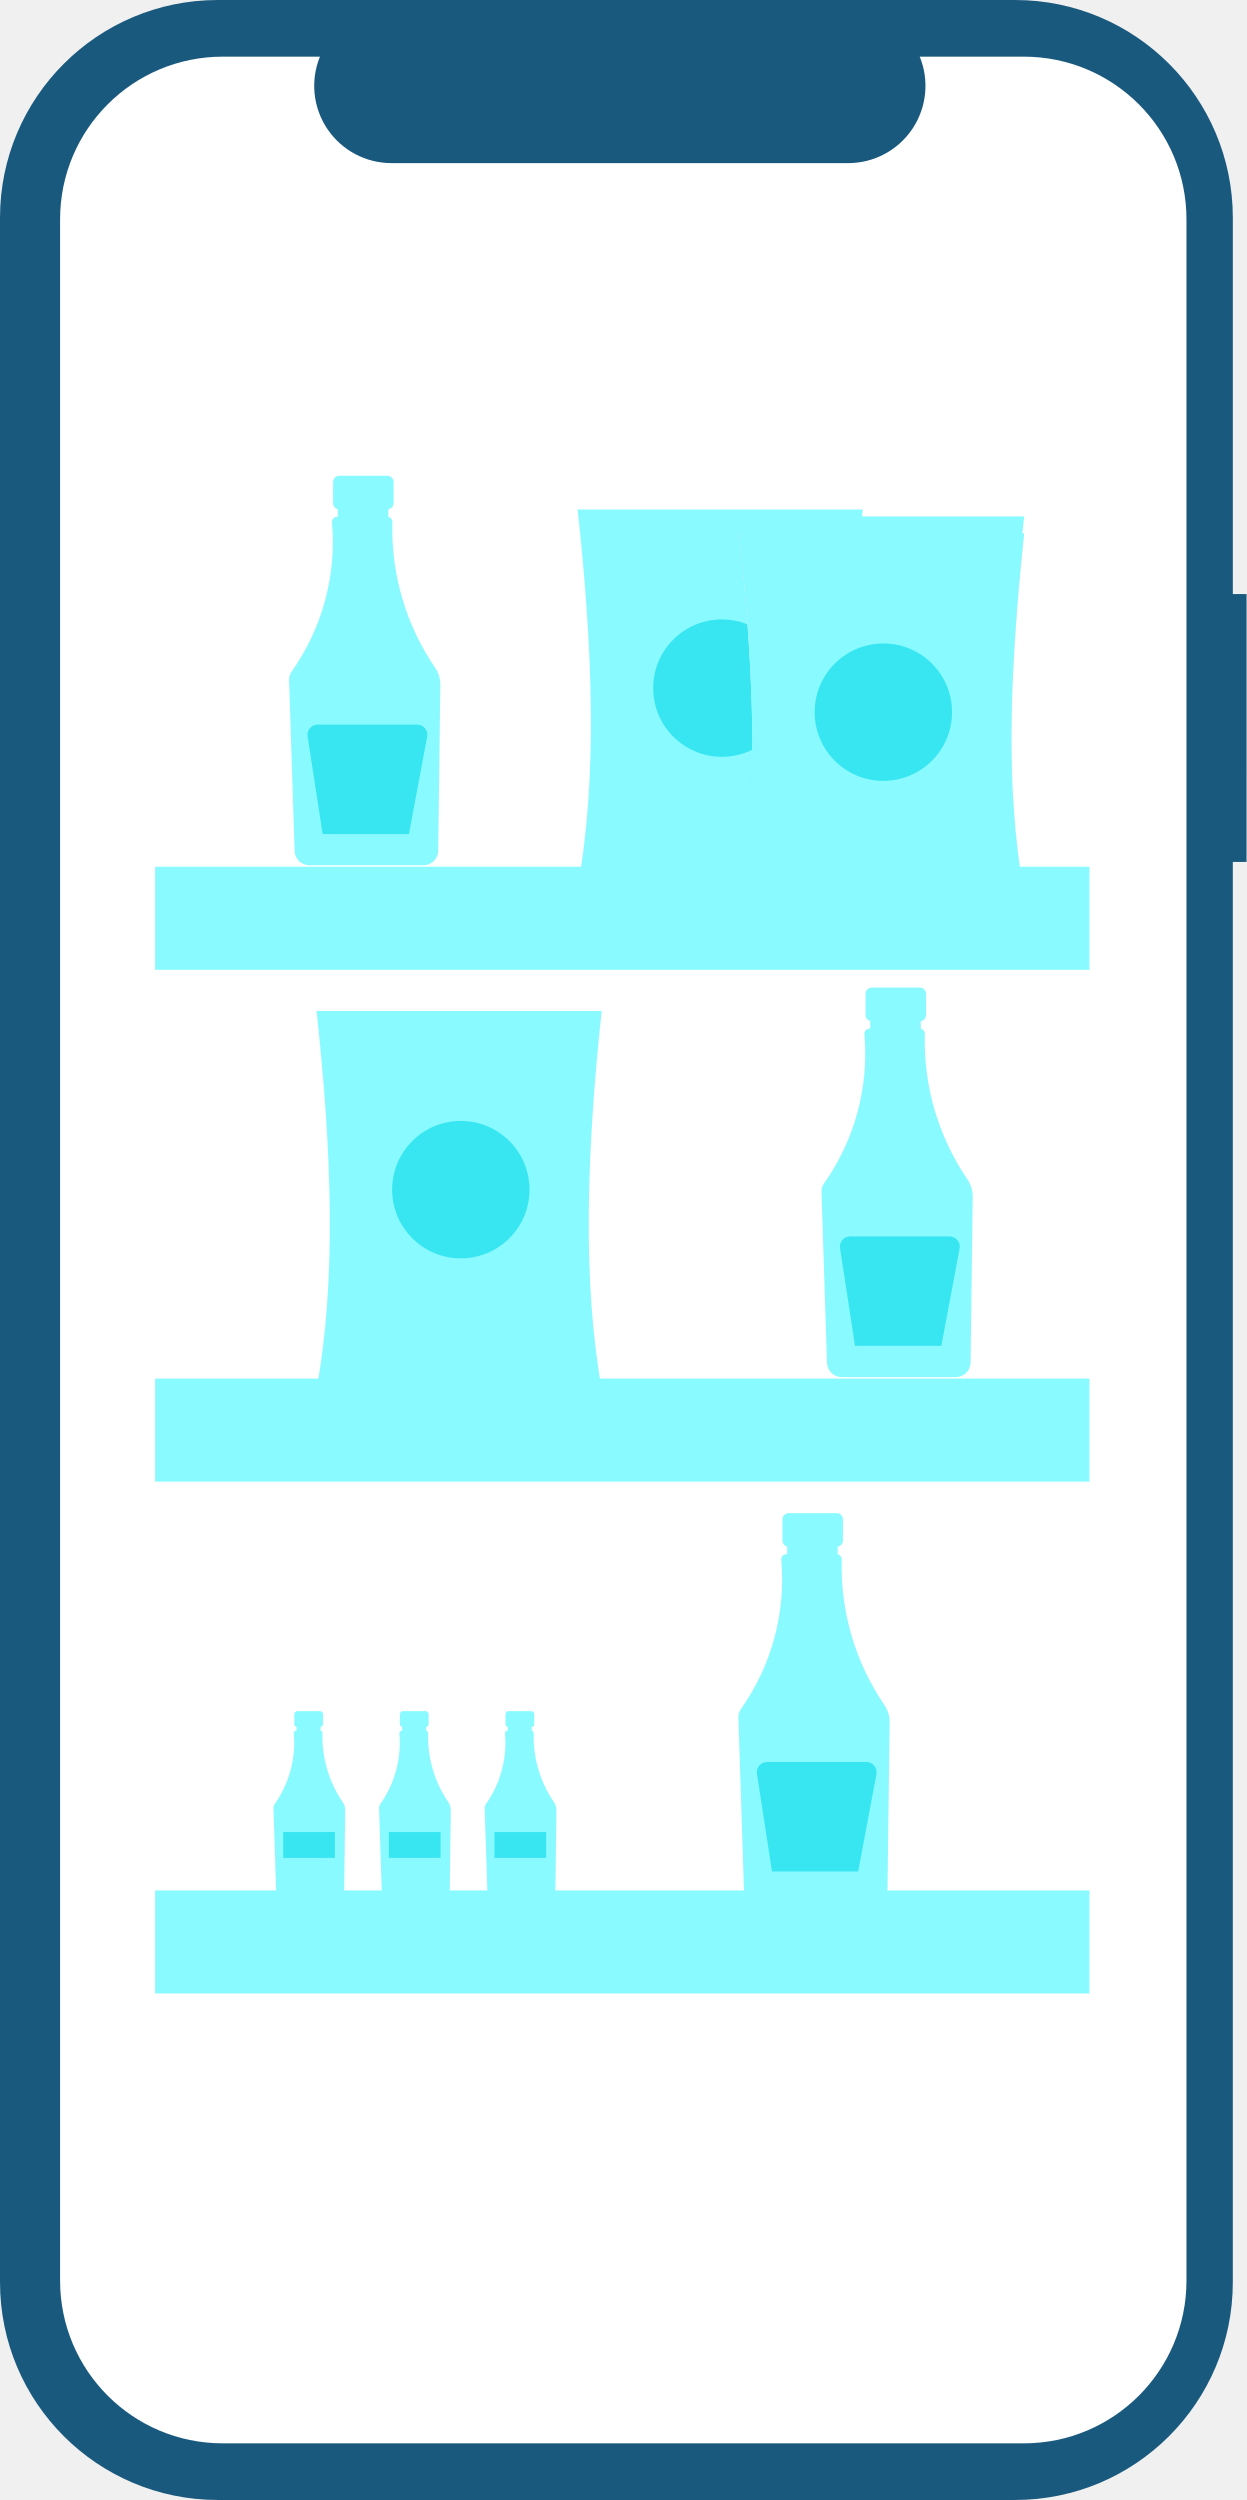
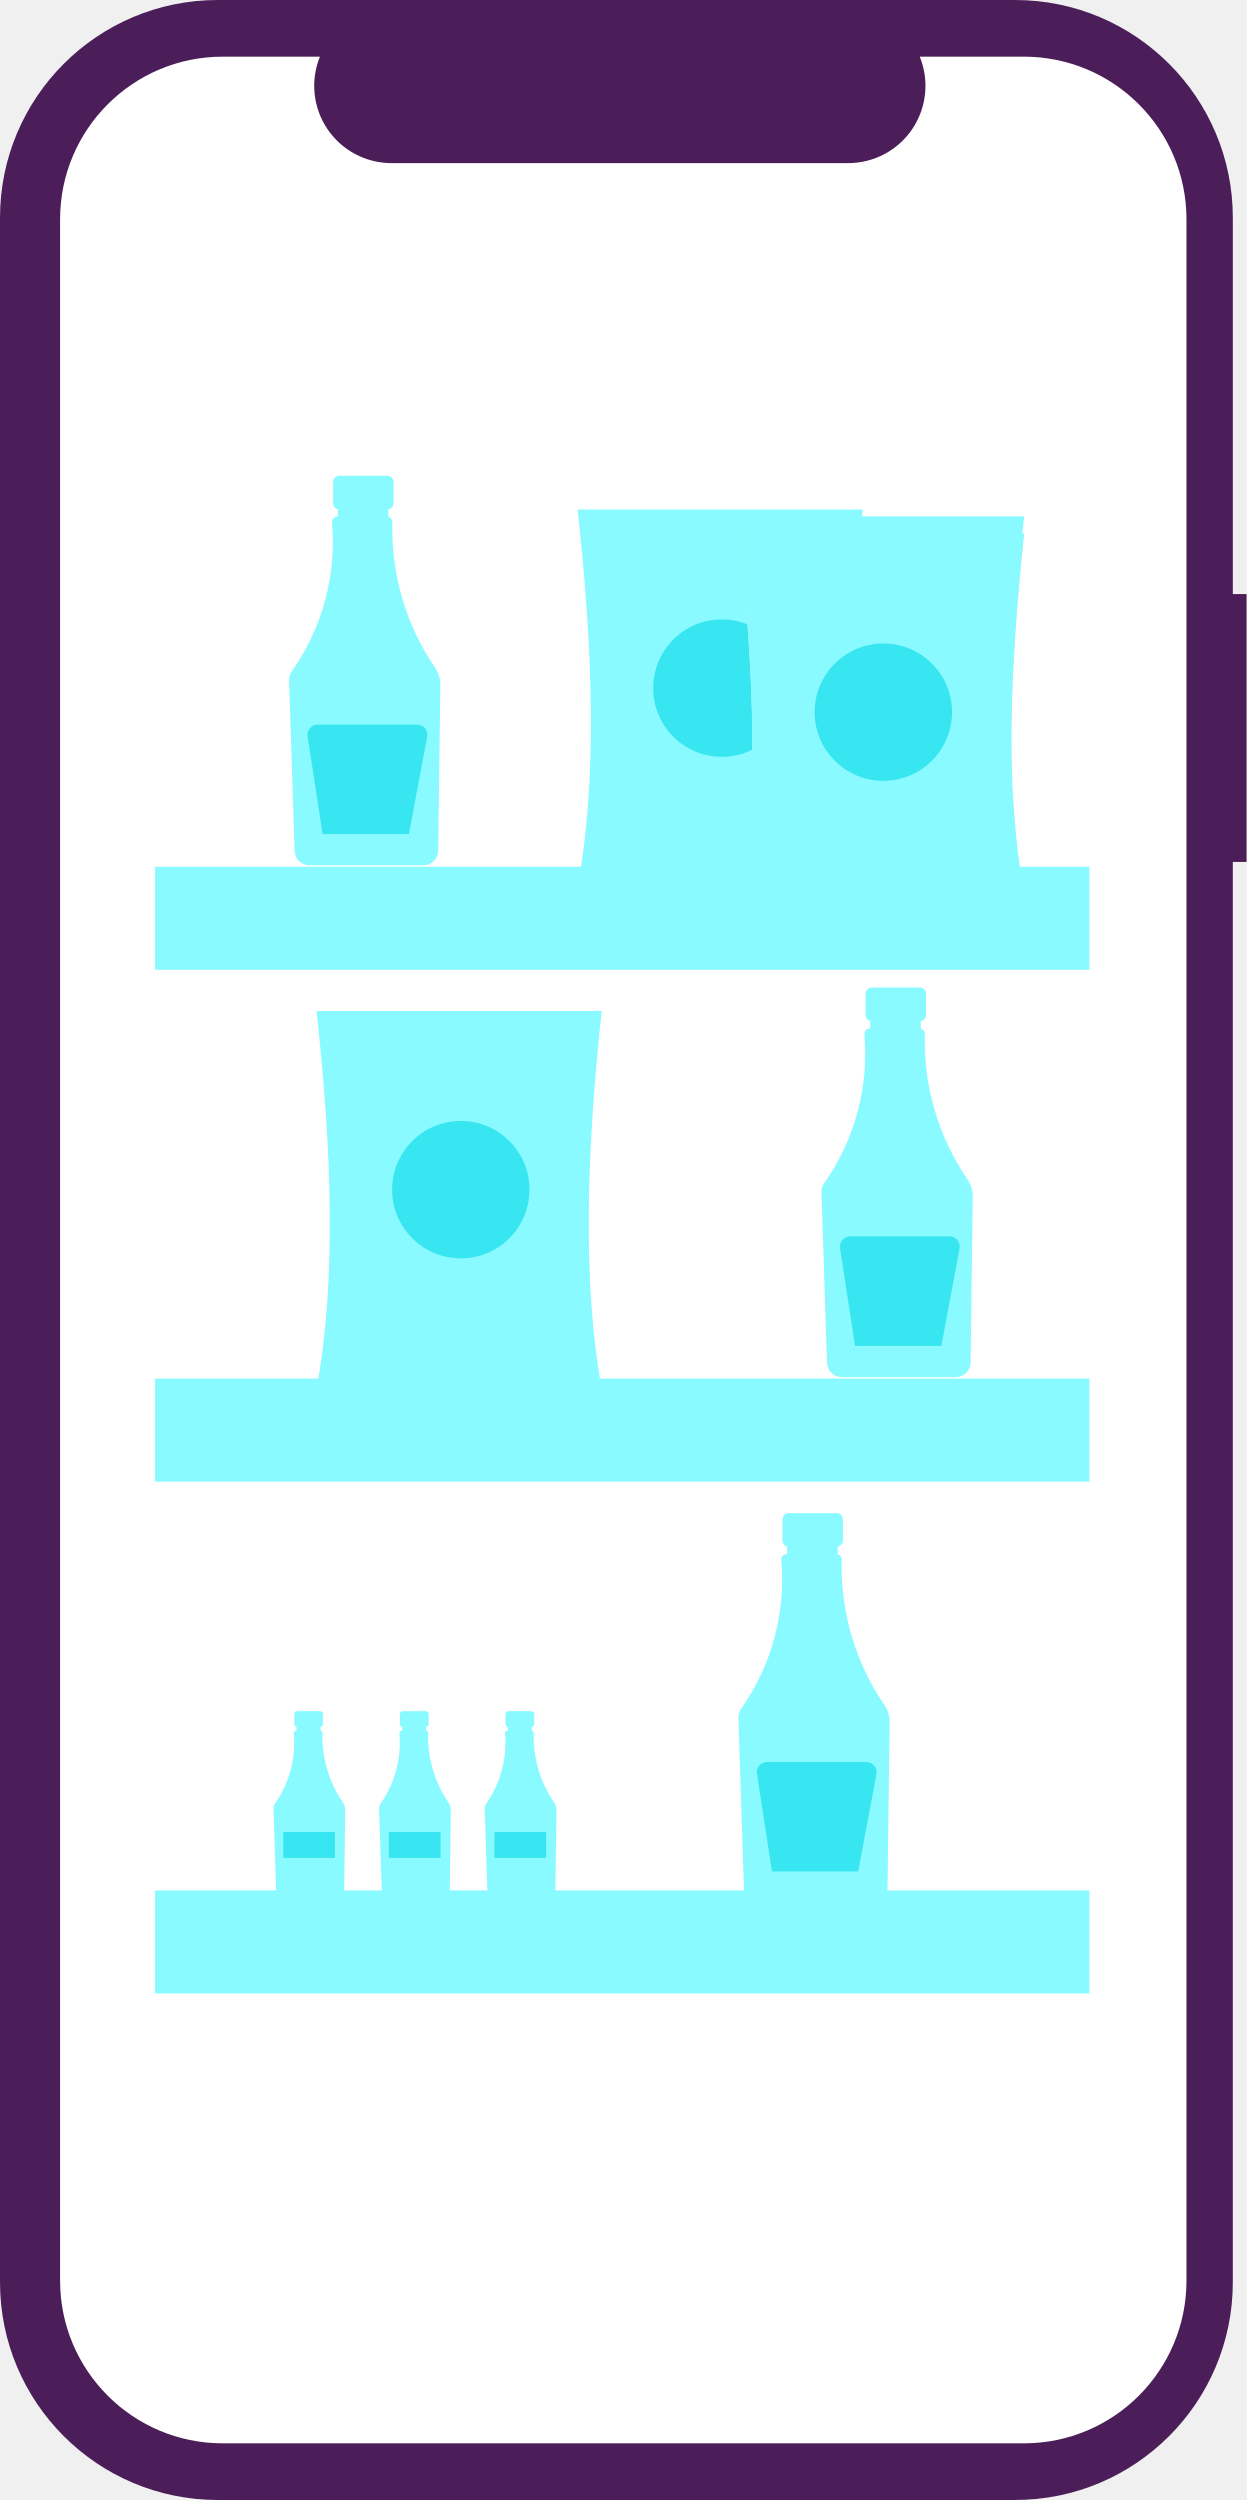
<svg xmlns="http://www.w3.org/2000/svg" width="86.88" height="174.239" viewBox="0 0 86.88 174.239">
  <g id="Group_38" data-name="Group 38" transform="translate(0 0)">
-     <path id="Path_845" data-name="Path 845" d="M242.88,120.881h-.957V94.655a15.179,15.179,0,0,0-15.179-15.179H171.179A15.179,15.179,0,0,0,156,94.655v143.88a15.179,15.179,0,0,0,15.179,15.179h55.564a15.179,15.179,0,0,0,15.179-15.179V139.55h.957Z" transform="translate(-156 -79.476)" fill="#1a597e" />
+     <path id="Path_845" data-name="Path 845" d="M242.88,120.881h-.957V94.655a15.179,15.179,0,0,0-15.179-15.179H171.179A15.179,15.179,0,0,0,156,94.655v143.88a15.179,15.179,0,0,0,15.179,15.179h55.564a15.179,15.179,0,0,0,15.179-15.179V139.55h.957Z" transform="translate(-156 -79.476)" fill="#4B1E59" />
    <path id="Path_846" data-name="Path 846" d="M240.807,96.107h-7.253a5.386,5.386,0,0,1-4.986,7.42H196.736a5.386,5.386,0,0,1-4.986-7.42h-6.774a11.336,11.336,0,0,0-11.336,11.336V251.112a11.336,11.336,0,0,0,11.336,11.336h55.832a11.336,11.336,0,0,0,11.336-11.336V107.443a11.336,11.336,0,0,0-11.336-11.336Z" transform="translate(-169.452 -92.158)" fill="#fff" />
    <path id="Path_847" data-name="Path 847" d="M257.547,219.111h-3.334a.442.442,0,0,0-.442.442v1.463a.442.442,0,0,0,.442.442h.552v2.192h2.229v-2.192h.552a.442.442,0,0,0,.442-.442v-1.463A.442.442,0,0,0,257.547,219.111Z" transform="translate(-230.556 -185.955)" fill="#89faff" />
    <path id="Path_848" data-name="Path 848" d="M251.031,239.686a17.138,17.138,0,0,1-2.982-10.161.361.361,0,0,0-.282-.361v-.632h-3.521v.623H244.2a.361.361,0,0,0-.361.362c0,.009,0,.018,0,.026a15.641,15.641,0,0,1-2.81,10.4,1,1,0,0,0-.18.6l.385,11.908a1.031,1.031,0,0,0,1.022.995h7.963a1.031,1.031,0,0,0,1.023-1.012l.148-11.562A2.087,2.087,0,0,0,251.031,239.686Z" transform="translate(-220.701 -193.139)" fill="#89faff" />
    <path id="Path_849" data-name="Path 849" d="M253.88,292.166h-6.931a.712.712,0,0,0-.7.82l1.047,6.808h6.014l1.272-6.785a.712.712,0,0,0-.7-.843Z" transform="translate(-224.811 -241.664)" fill="#38e6f1" />
    <path id="Path_850" data-name="Path 850" d="M413.831,369.345H410.5a.442.442,0,0,0-.442.442v1.463a.442.442,0,0,0,.442.442h.552v2.192h2.229v-2.192h.552a.442.442,0,0,0,.442-.442v-1.463A.442.442,0,0,0,413.831,369.345Z" transform="translate(-349.732 -300.517)" fill="#89faff" />
    <path id="Path_851" data-name="Path 851" d="M407.315,389.921a17.138,17.138,0,0,1-2.982-10.161.361.361,0,0,0-.282-.361v-.632h-3.521v.623h-.048a.361.361,0,0,0-.361.362q0,.013,0,.026a15.641,15.641,0,0,1-2.81,10.4,1,1,0,0,0-.18.6l.385,11.908a1.031,1.031,0,0,0,1.022.995H406.5a1.031,1.031,0,0,0,1.023-1.013l.148-11.562A2.087,2.087,0,0,0,407.315,389.921Z" transform="translate(-339.877 -307.702)" fill="#89faff" />
    <path id="Path_852" data-name="Path 852" d="M410.164,442.4h-6.932a.712.712,0,0,0-.7.82l1.047,6.808h6.014l1.272-6.785a.712.712,0,0,0-.7-.843Z" transform="translate(-343.986 -356.227)" fill="#38e6f1" />
    <path id="Path_853" data-name="Path 853" d="M244.184,581.733H242.6a.21.21,0,0,0-.21.21v.694a.21.21,0,0,0,.21.21h.262v1.04h1.057v-1.04h.262a.21.21,0,0,0,.21-.21v-.694a.21.21,0,0,0-.21-.21Z" transform="translate(-221.879 -462.475)" fill="#89faff" />
    <path id="Path_854" data-name="Path 854" d="M241.093,591.492a8.13,8.13,0,0,1-1.414-4.82.172.172,0,0,0-.134-.171v-.3h-1.67v.3h-.023a.171.171,0,0,0-.171.172s0,.008,0,.013a7.419,7.419,0,0,1-1.333,4.934.473.473,0,0,0-.085.286l.183,5.649a.489.489,0,0,0,.485.472h3.777a.489.489,0,0,0,.485-.48l.07-5.484A.989.989,0,0,0,241.093,591.492Z" transform="translate(-217.204 -465.882)" fill="#89faff" />
    <rect id="Rectangle_141" data-name="Rectangle 141" width="3.604" height="1.802" transform="translate(19.74 127.686)" fill="#38e6f1" />
    <path id="Path_855" data-name="Path 855" d="M275.183,581.733H273.6a.21.21,0,0,0-.21.21v.694a.21.21,0,0,0,.21.21h.262v1.04h1.057v-1.04h.262a.21.21,0,0,0,.21-.21v-.694a.21.21,0,0,0-.21-.21Z" transform="translate(-245.518 -462.475)" fill="#89faff" />
    <path id="Path_856" data-name="Path 856" d="M272.093,591.492a8.13,8.13,0,0,1-1.414-4.82.171.171,0,0,0-.134-.171v-.3h-1.67v.3h-.023a.171.171,0,0,0-.171.172s0,.008,0,.013a7.419,7.419,0,0,1-1.333,4.934.472.472,0,0,0-.085.286l.183,5.649a.489.489,0,0,0,.485.472h3.777a.489.489,0,0,0,.485-.48l.07-5.484A.989.989,0,0,0,272.093,591.492Z" transform="translate(-240.844 -465.882)" fill="#89faff" />
    <rect id="Rectangle_142" data-name="Rectangle 142" width="3.604" height="1.802" transform="translate(27.101 127.686)" fill="#38e6f1" />
    <path id="Path_857" data-name="Path 857" d="M306.183,581.733H304.6a.21.21,0,0,0-.21.21v.694a.21.21,0,0,0,.21.21h.262v1.04h1.057v-1.04h.262a.21.21,0,0,0,.21-.21v-.694a.21.21,0,0,0-.21-.21Z" transform="translate(-269.158 -462.475)" fill="#89faff" />
    <path id="Path_858" data-name="Path 858" d="M303.093,591.492a8.129,8.129,0,0,1-1.414-4.82.171.171,0,0,0-.134-.171v-.3h-1.67v.3h-.023a.171.171,0,0,0-.171.172s0,.008,0,.013a7.419,7.419,0,0,1-1.333,4.934.472.472,0,0,0-.085.286l.183,5.649a.489.489,0,0,0,.485.472h3.777a.489.489,0,0,0,.485-.48l.07-5.484A.989.989,0,0,0,303.093,591.492Z" transform="translate(-264.483 -465.882)" fill="#89faff" />
    <rect id="Rectangle_143" data-name="Rectangle 143" width="3.604" height="1.802" transform="translate(34.462 127.686)" fill="#38e6f1" />
    <path id="Path_859" data-name="Path 859" d="M389.442,523.613h-3.333a.442.442,0,0,0-.442.442v1.463a.442.442,0,0,0,.442.442h.552v2.192h2.229V525.96h.552a.442.442,0,0,0,.442-.442v-1.463A.442.442,0,0,0,389.442,523.613Z" transform="translate(-331.134 -418.155)" fill="#89faff" />
    <path id="Path_860" data-name="Path 860" d="M382.926,544.189a17.139,17.139,0,0,1-2.982-10.161.361.361,0,0,0-.282-.361v-.632h-3.521v.623h-.048a.361.361,0,0,0-.361.362c0,.009,0,.018,0,.026a15.64,15.64,0,0,1-2.81,10.4,1,1,0,0,0-.18.6l.385,11.908a1.031,1.031,0,0,0,1.022.995h7.963a1.031,1.031,0,0,0,1.023-1.012l.148-11.562a2.086,2.086,0,0,0-.359-1.191Z" transform="translate(-321.279 -425.34)" fill="#89faff" />
    <path id="Path_861" data-name="Path 861" d="M385.775,596.668h-6.931a.712.712,0,0,0-.7.82l1.047,6.808H385.2l1.272-6.785a.712.712,0,0,0-.7-.843Z" transform="translate(-325.388 -473.864)" fill="#38e6f1" />
    <path id="Path_862" data-name="Path 862" d="M345.415,255.362H325.544c1.389-7.511,1.07-16.581,0-26.335h19.871C344.374,238.781,344.063,247.851,345.415,255.362Z" transform="translate(-285.287 -193.517)" fill="#89faff" />
    <circle id="Ellipse_91" data-name="Ellipse 91" cx="4.788" cy="4.788" r="4.788" transform="translate(45.524 43.171)" fill="#38e6f1" />
    <path id="Path_863" data-name="Path 863" d="M268.785,402.572H248.914c1.389-7.511,1.07-16.581,0-26.335h19.871C267.744,385.991,267.433,395.061,268.785,402.572Z" transform="translate(-226.852 -305.773)" fill="#89faff" />
    <circle id="Ellipse_92" data-name="Ellipse 92" cx="4.788" cy="4.788" r="4.788" transform="translate(27.329 78.125)" fill="#38e6f1" />
    <path id="Path_864" data-name="Path 864" d="M392.8,262.42H372.933c1.389-7.511,1.07-16.581,0-26.335H392.8C391.763,245.839,391.452,254.909,392.8,262.42Z" transform="translate(-321.424 -198.899)" fill="#e6e6e6" />
    <circle id="Ellipse_93" data-name="Ellipse 93" cx="4.788" cy="4.788" r="4.788" transform="translate(56.777 44.847)" fill="#fff" />
    <path id="Path_865" data-name="Path 865" d="M392.8,257.379H372.933c1.389-7.511,1.07-16.581,0-26.335H392.8C391.763,240.8,391.452,249.868,392.8,257.379Z" transform="translate(-321.424 -195.055)" fill="#89faff" />
    <circle id="Ellipse_94" data-name="Ellipse 94" cx="4.788" cy="4.788" r="4.788" transform="translate(56.777 43.65)" fill="#fff" />
    <path id="Path_866" data-name="Path 866" d="M392.8,262.42H372.933c1.389-7.511,1.07-16.581,0-26.335H392.8C391.763,245.839,391.452,254.909,392.8,262.42Z" transform="translate(-321.424 -198.899)" fill="#89faff" />
    <circle id="Ellipse_95" data-name="Ellipse 95" cx="4.788" cy="4.788" r="4.788" transform="translate(56.777 44.847)" fill="#38e6f1" />
    <rect id="Rectangle_144" data-name="Rectangle 144" width="65.12" height="7.182" transform="translate(10.81 60.409)" fill="#89faff" />
    <rect id="Rectangle_145" data-name="Rectangle 145" width="65.12" height="7.182" transform="translate(10.81 96.081)" fill="#89faff" />
    <rect id="Rectangle_146" data-name="Rectangle 146" width="65.12" height="7.182" transform="translate(10.81 131.754)" fill="#89faff" />
  </g>
</svg>
